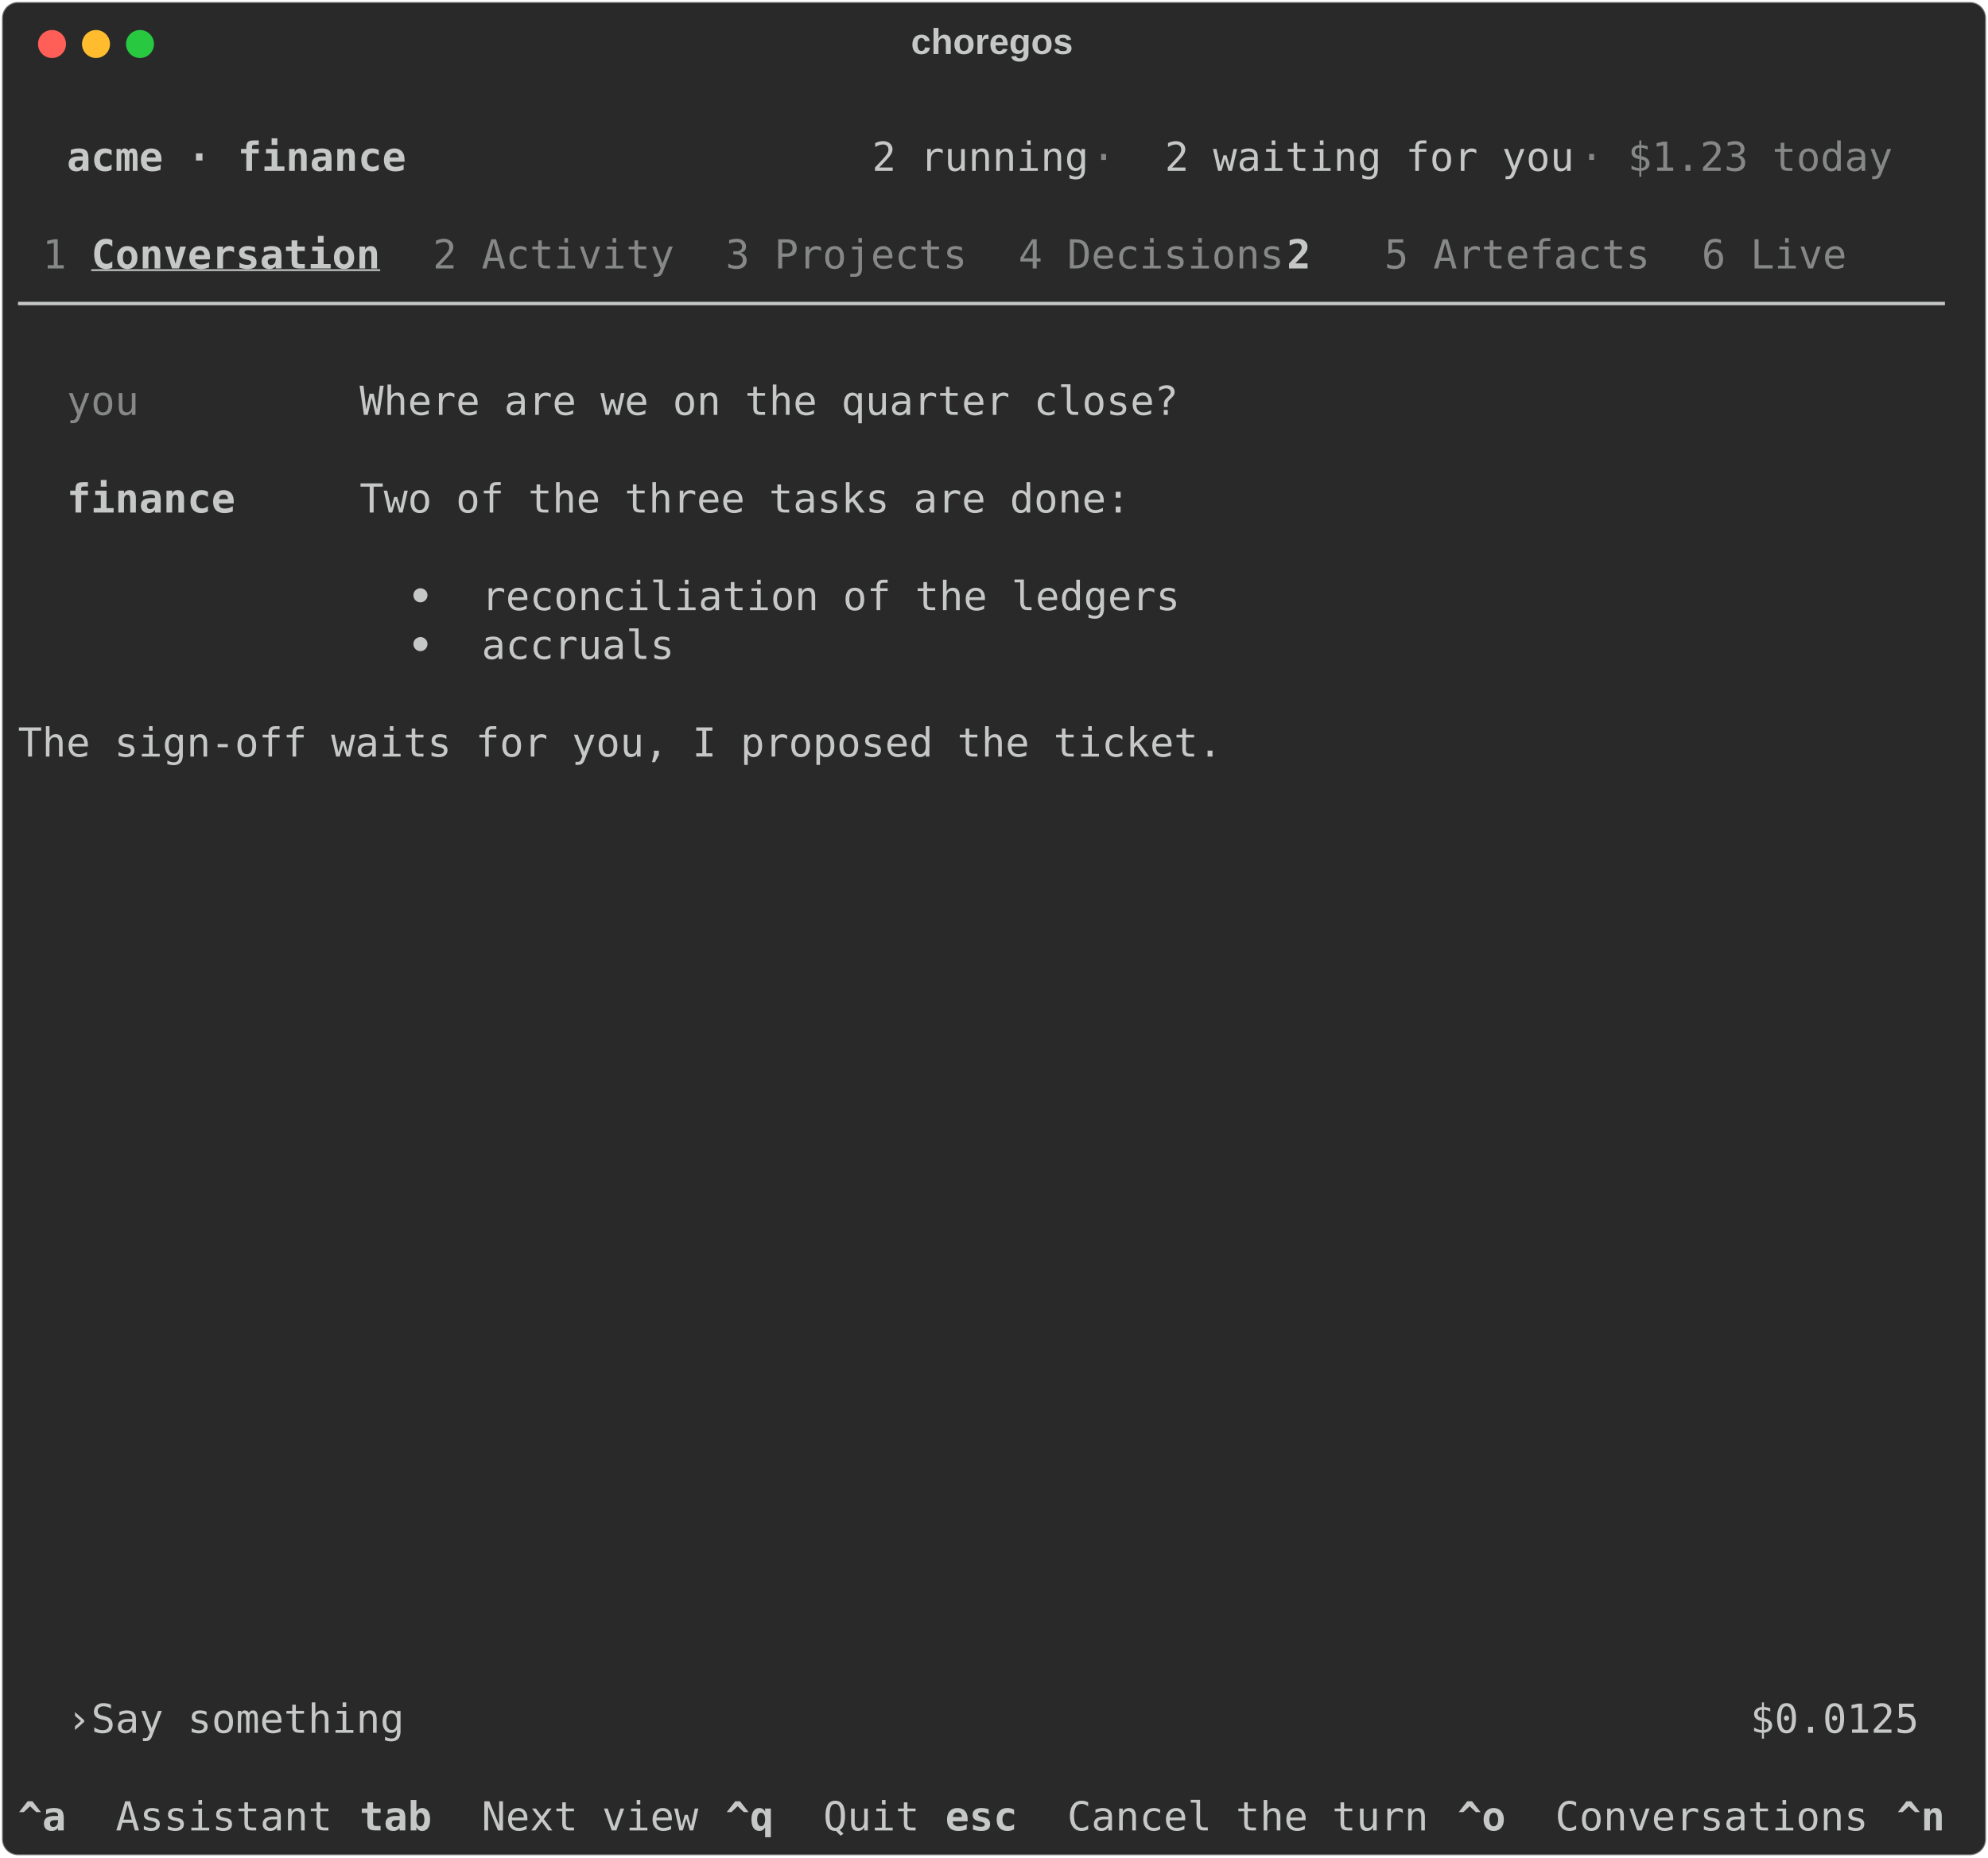
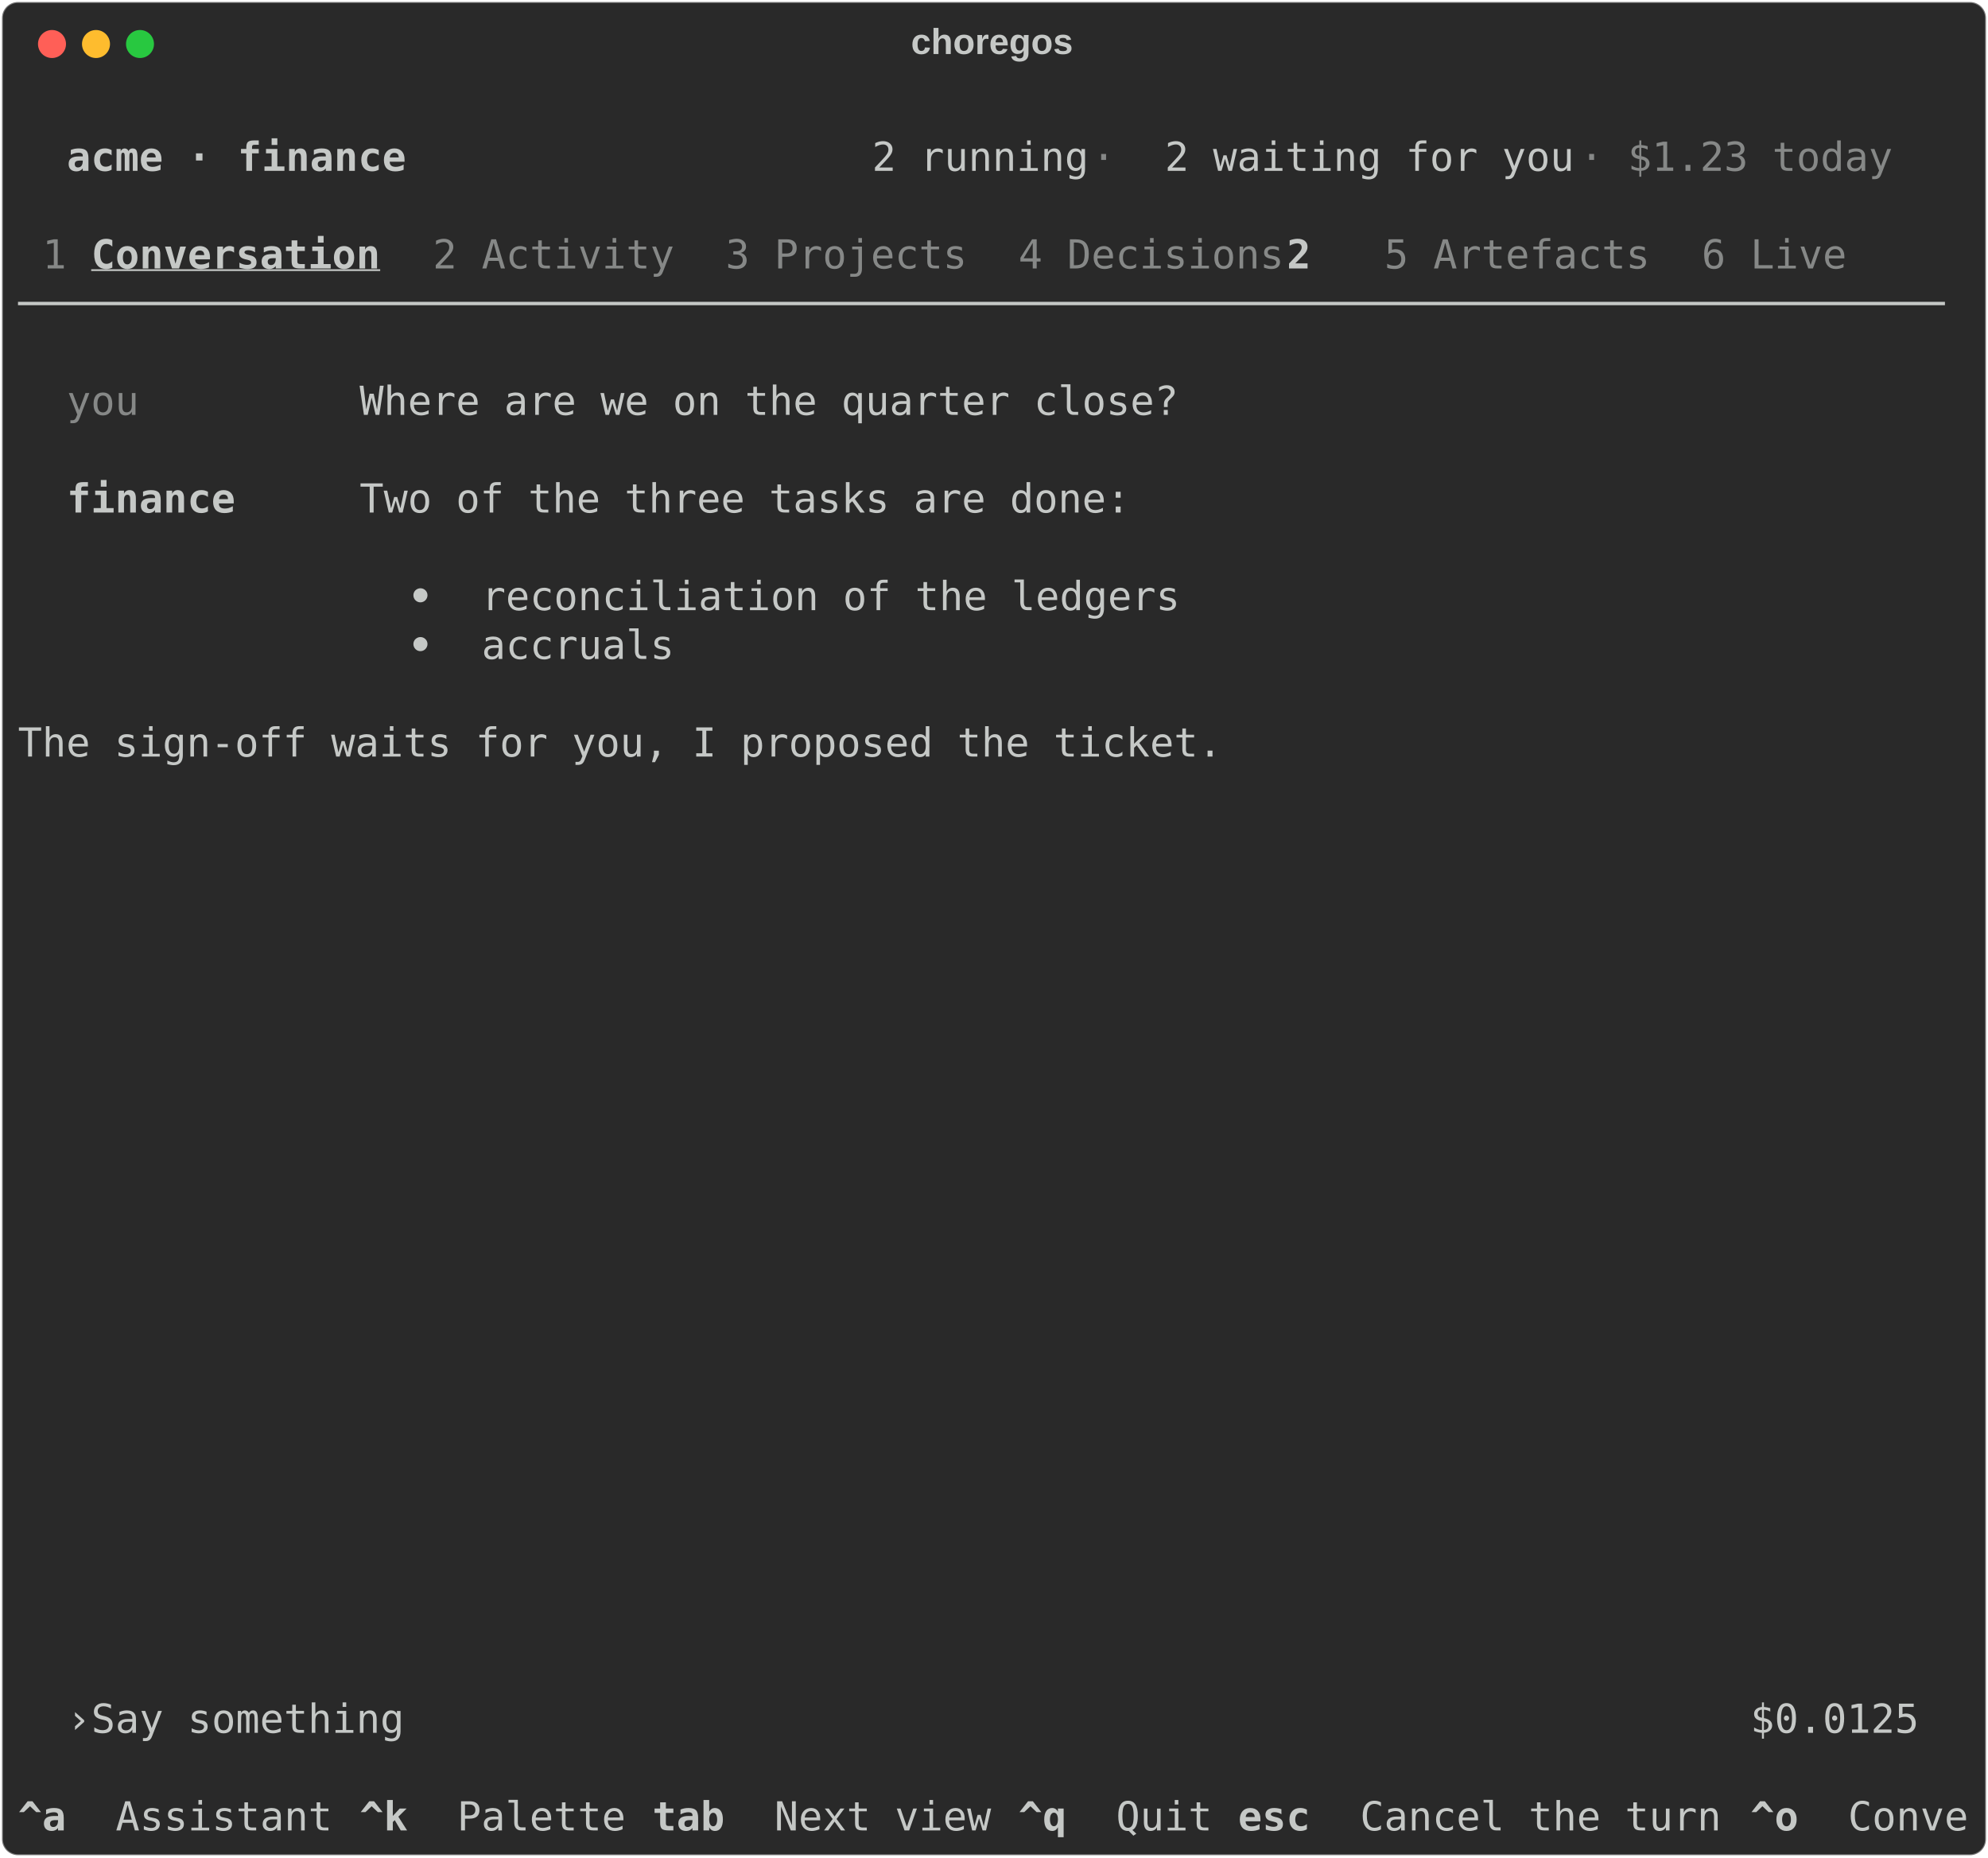
<svg xmlns="http://www.w3.org/2000/svg" class="rich-terminal" viewBox="0 0 994 928.4">
  <style>

    @font-face {
        font-family: "Fira Code";
        src: local("FiraCode-Regular"),
                url("https://cdnjs.cloudflare.com/ajax/libs/firacode/6.2.0/woff2/FiraCode-Regular.woff2") format("woff2"),
                url("https://cdnjs.cloudflare.com/ajax/libs/firacode/6.2.0/woff/FiraCode-Regular.woff") format("woff");
        font-style: normal;
        font-weight: 400;
    }
    @font-face {
        font-family: "Fira Code";
        src: local("FiraCode-Bold"),
                url("https://cdnjs.cloudflare.com/ajax/libs/firacode/6.2.0/woff2/FiraCode-Bold.woff2") format("woff2"),
                url("https://cdnjs.cloudflare.com/ajax/libs/firacode/6.2.0/woff/FiraCode-Bold.woff") format("woff");
        font-style: bold;
        font-weight: 700;
    }

-     .terminal-506473913-matrix {
+     .terminal-957960293-matrix {
        font-family: Fira Code, monospace;
        font-size: 20px;
        line-height: 24.4px;
        font-variant-east-asian: full-width;
    }

-     .terminal-506473913-title {
+     .terminal-957960293-title {
        font-size: 18px;
        font-weight: bold;
        font-family: arial;
    }

-     .terminal-506473913-r1 { fill: #c5c8c6 }
- .terminal-506473913-r2 { fill: #c5c8c6;font-weight: bold }
- .terminal-506473913-r3 { fill: #868887 }
- .terminal-506473913-r4 { fill: #c5c8c6;font-weight: bold;text-decoration: underline; }
+     .terminal-957960293-r1 { fill: #c5c8c6 }
+ .terminal-957960293-r2 { fill: #c5c8c6;font-weight: bold }
+ .terminal-957960293-r3 { fill: #868887 }
+ .terminal-957960293-r4 { fill: #c5c8c6;font-weight: bold;text-decoration: underline; }
    </style>
  <defs>
-     <clipPath id="terminal-506473913-clip-terminal">
+     <clipPath id="terminal-957960293-clip-terminal">
      <rect x="0" y="0" width="975.0" height="877.4" />
    </clipPath>
-     <clipPath id="terminal-506473913-line-0">
+     <clipPath id="terminal-957960293-line-0">
      <rect x="0" y="1.5" width="976" height="24.65" />
    </clipPath>
-     <clipPath id="terminal-506473913-line-1">
+     <clipPath id="terminal-957960293-line-1">
      <rect x="0" y="25.9" width="976" height="24.65" />
    </clipPath>
-     <clipPath id="terminal-506473913-line-2">
+     <clipPath id="terminal-957960293-line-2">
      <rect x="0" y="50.3" width="976" height="24.65" />
    </clipPath>
-     <clipPath id="terminal-506473913-line-3">
+     <clipPath id="terminal-957960293-line-3">
      <rect x="0" y="74.7" width="976" height="24.65" />
    </clipPath>
-     <clipPath id="terminal-506473913-line-4">
+     <clipPath id="terminal-957960293-line-4">
      <rect x="0" y="99.1" width="976" height="24.65" />
    </clipPath>
-     <clipPath id="terminal-506473913-line-5">
+     <clipPath id="terminal-957960293-line-5">
      <rect x="0" y="123.5" width="976" height="24.65" />
    </clipPath>
-     <clipPath id="terminal-506473913-line-6">
+     <clipPath id="terminal-957960293-line-6">
      <rect x="0" y="147.9" width="976" height="24.65" />
    </clipPath>
-     <clipPath id="terminal-506473913-line-7">
+     <clipPath id="terminal-957960293-line-7">
      <rect x="0" y="172.3" width="976" height="24.65" />
    </clipPath>
-     <clipPath id="terminal-506473913-line-8">
+     <clipPath id="terminal-957960293-line-8">
      <rect x="0" y="196.7" width="976" height="24.65" />
    </clipPath>
-     <clipPath id="terminal-506473913-line-9">
+     <clipPath id="terminal-957960293-line-9">
      <rect x="0" y="221.1" width="976" height="24.65" />
    </clipPath>
-     <clipPath id="terminal-506473913-line-10">
+     <clipPath id="terminal-957960293-line-10">
      <rect x="0" y="245.5" width="976" height="24.65" />
    </clipPath>
-     <clipPath id="terminal-506473913-line-11">
+     <clipPath id="terminal-957960293-line-11">
      <rect x="0" y="269.9" width="976" height="24.65" />
    </clipPath>
-     <clipPath id="terminal-506473913-line-12">
+     <clipPath id="terminal-957960293-line-12">
      <rect x="0" y="294.3" width="976" height="24.65" />
    </clipPath>
-     <clipPath id="terminal-506473913-line-13">
+     <clipPath id="terminal-957960293-line-13">
      <rect x="0" y="318.7" width="976" height="24.65" />
    </clipPath>
-     <clipPath id="terminal-506473913-line-14">
+     <clipPath id="terminal-957960293-line-14">
      <rect x="0" y="343.1" width="976" height="24.65" />
    </clipPath>
-     <clipPath id="terminal-506473913-line-15">
+     <clipPath id="terminal-957960293-line-15">
      <rect x="0" y="367.5" width="976" height="24.65" />
    </clipPath>
-     <clipPath id="terminal-506473913-line-16">
+     <clipPath id="terminal-957960293-line-16">
      <rect x="0" y="391.9" width="976" height="24.65" />
    </clipPath>
-     <clipPath id="terminal-506473913-line-17">
+     <clipPath id="terminal-957960293-line-17">
      <rect x="0" y="416.3" width="976" height="24.65" />
    </clipPath>
-     <clipPath id="terminal-506473913-line-18">
+     <clipPath id="terminal-957960293-line-18">
      <rect x="0" y="440.7" width="976" height="24.65" />
    </clipPath>
-     <clipPath id="terminal-506473913-line-19">
+     <clipPath id="terminal-957960293-line-19">
      <rect x="0" y="465.1" width="976" height="24.65" />
    </clipPath>
-     <clipPath id="terminal-506473913-line-20">
+     <clipPath id="terminal-957960293-line-20">
      <rect x="0" y="489.5" width="976" height="24.65" />
    </clipPath>
-     <clipPath id="terminal-506473913-line-21">
+     <clipPath id="terminal-957960293-line-21">
      <rect x="0" y="513.9" width="976" height="24.65" />
    </clipPath>
-     <clipPath id="terminal-506473913-line-22">
+     <clipPath id="terminal-957960293-line-22">
      <rect x="0" y="538.3" width="976" height="24.65" />
    </clipPath>
-     <clipPath id="terminal-506473913-line-23">
+     <clipPath id="terminal-957960293-line-23">
      <rect x="0" y="562.7" width="976" height="24.65" />
    </clipPath>
-     <clipPath id="terminal-506473913-line-24">
+     <clipPath id="terminal-957960293-line-24">
      <rect x="0" y="587.1" width="976" height="24.65" />
    </clipPath>
-     <clipPath id="terminal-506473913-line-25">
+     <clipPath id="terminal-957960293-line-25">
      <rect x="0" y="611.5" width="976" height="24.65" />
    </clipPath>
-     <clipPath id="terminal-506473913-line-26">
+     <clipPath id="terminal-957960293-line-26">
      <rect x="0" y="635.9" width="976" height="24.65" />
    </clipPath>
-     <clipPath id="terminal-506473913-line-27">
+     <clipPath id="terminal-957960293-line-27">
      <rect x="0" y="660.3" width="976" height="24.65" />
    </clipPath>
-     <clipPath id="terminal-506473913-line-28">
+     <clipPath id="terminal-957960293-line-28">
      <rect x="0" y="684.7" width="976" height="24.65" />
    </clipPath>
-     <clipPath id="terminal-506473913-line-29">
+     <clipPath id="terminal-957960293-line-29">
      <rect x="0" y="709.1" width="976" height="24.65" />
    </clipPath>
-     <clipPath id="terminal-506473913-line-30">
+     <clipPath id="terminal-957960293-line-30">
      <rect x="0" y="733.5" width="976" height="24.65" />
    </clipPath>
-     <clipPath id="terminal-506473913-line-31">
+     <clipPath id="terminal-957960293-line-31">
      <rect x="0" y="757.9" width="976" height="24.65" />
    </clipPath>
-     <clipPath id="terminal-506473913-line-32">
+     <clipPath id="terminal-957960293-line-32">
      <rect x="0" y="782.3" width="976" height="24.65" />
    </clipPath>
-     <clipPath id="terminal-506473913-line-33">
+     <clipPath id="terminal-957960293-line-33">
      <rect x="0" y="806.7" width="976" height="24.65" />
    </clipPath>
-     <clipPath id="terminal-506473913-line-34">
+     <clipPath id="terminal-957960293-line-34">
      <rect x="0" y="831.1" width="976" height="24.65" />
    </clipPath>
  </defs>
  <rect fill="#292929" stroke="rgba(255,255,255,0.35)" stroke-width="1" x="1" y="1" width="992" height="926.4" rx="8" />
-   <text class="terminal-506473913-title" fill="#c5c8c6" text-anchor="middle" x="496" y="27">choregos</text>
+   <text class="terminal-957960293-title" fill="#c5c8c6" text-anchor="middle" x="496" y="27">choregos</text>
  <g transform="translate(26,22)">
    <circle cx="0" cy="0" r="7" fill="#ff5f57" />
    <circle cx="22" cy="0" r="7" fill="#febc2e" />
    <circle cx="44" cy="0" r="7" fill="#28c840" />
  </g>
-   <g transform="translate(9, 41)" clip-path="url(#terminal-506473913-clip-terminal)">
-     <g class="terminal-506473913-matrix">
-       <text class="terminal-506473913-r1" x="976" y="20" textLength="12.2" clip-path="url(#terminal-506473913-line-0)">
- </text>
-       <text class="terminal-506473913-r2" x="24.4" y="44.4" textLength="85.4" clip-path="url(#terminal-506473913-line-1)">acme · </text>
-       <text class="terminal-506473913-r2" x="109.8" y="44.4" textLength="85.4" clip-path="url(#terminal-506473913-line-1)">finance</text>
-       <text class="terminal-506473913-r1" x="427" y="44.4" textLength="109.8" clip-path="url(#terminal-506473913-line-1)">2 running</text>
-       <text class="terminal-506473913-r3" x="536.8" y="44.4" textLength="36.6" clip-path="url(#terminal-506473913-line-1)"> · </text>
-       <text class="terminal-506473913-r1" x="573.4" y="44.4" textLength="207.4" clip-path="url(#terminal-506473913-line-1)">2 waiting for you</text>
-       <text class="terminal-506473913-r3" x="780.8" y="44.4" textLength="170.8" clip-path="url(#terminal-506473913-line-1)"> · $1.23 today</text>
-       <text class="terminal-506473913-r1" x="976" y="44.4" textLength="12.2" clip-path="url(#terminal-506473913-line-1)">
- </text>
-       <text class="terminal-506473913-r1" x="976" y="68.8" textLength="12.2" clip-path="url(#terminal-506473913-line-2)">
- </text>
-       <text class="terminal-506473913-r3" x="12.2" y="93.2" textLength="24.4" clip-path="url(#terminal-506473913-line-3)">1 </text>
-       <text class="terminal-506473913-r4" x="36.6" y="93.2" textLength="146.4" clip-path="url(#terminal-506473913-line-3)">Conversation</text>
-       <text class="terminal-506473913-r3" x="207.4" y="93.2" textLength="24.4" clip-path="url(#terminal-506473913-line-3)">2 </text>
-       <text class="terminal-506473913-r3" x="231.8" y="93.2" textLength="97.6" clip-path="url(#terminal-506473913-line-3)">Activity</text>
-       <text class="terminal-506473913-r3" x="353.8" y="93.2" textLength="24.4" clip-path="url(#terminal-506473913-line-3)">3 </text>
-       <text class="terminal-506473913-r3" x="378.2" y="93.2" textLength="97.6" clip-path="url(#terminal-506473913-line-3)">Projects</text>
-       <text class="terminal-506473913-r3" x="500.2" y="93.2" textLength="24.4" clip-path="url(#terminal-506473913-line-3)">4 </text>
-       <text class="terminal-506473913-r3" x="524.6" y="93.2" textLength="109.8" clip-path="url(#terminal-506473913-line-3)">Decisions</text>
-       <text class="terminal-506473913-r2" x="634.4" y="93.2" textLength="24.4" clip-path="url(#terminal-506473913-line-3)"> 2</text>
-       <text class="terminal-506473913-r3" x="683.2" y="93.2" textLength="24.4" clip-path="url(#terminal-506473913-line-3)">5 </text>
-       <text class="terminal-506473913-r3" x="707.6" y="93.2" textLength="109.8" clip-path="url(#terminal-506473913-line-3)">Artefacts</text>
-       <text class="terminal-506473913-r3" x="841.8" y="93.2" textLength="24.4" clip-path="url(#terminal-506473913-line-3)">6 </text>
-       <text class="terminal-506473913-r3" x="866.2" y="93.2" textLength="48.8" clip-path="url(#terminal-506473913-line-3)">Live</text>
-       <text class="terminal-506473913-r1" x="976" y="93.2" textLength="12.2" clip-path="url(#terminal-506473913-line-3)">
- </text>
-       <text class="terminal-506473913-r1" x="0" y="117.6" textLength="976" clip-path="url(#terminal-506473913-line-4)">────────────────────────────────────────────────────────────────────────────────</text>
-       <text class="terminal-506473913-r1" x="976" y="117.6" textLength="12.2" clip-path="url(#terminal-506473913-line-4)">
- </text>
-       <text class="terminal-506473913-r1" x="976" y="142" textLength="12.2" clip-path="url(#terminal-506473913-line-5)">
- </text>
-       <text class="terminal-506473913-r3" x="24.4" y="166.4" textLength="146.4" clip-path="url(#terminal-506473913-line-6)">you         </text>
-       <text class="terminal-506473913-r1" x="170.8" y="166.4" textLength="805.2" clip-path="url(#terminal-506473913-line-6)">  Where are we on the quarter close?                              </text>
-       <text class="terminal-506473913-r1" x="976" y="166.4" textLength="12.2" clip-path="url(#terminal-506473913-line-6)">
- </text>
-       <text class="terminal-506473913-r1" x="976" y="190.8" textLength="12.2" clip-path="url(#terminal-506473913-line-7)">
- </text>
-       <text class="terminal-506473913-r2" x="24.4" y="215.2" textLength="146.4" clip-path="url(#terminal-506473913-line-8)">finance     </text>
-       <text class="terminal-506473913-r1" x="170.8" y="215.2" textLength="805.2" clip-path="url(#terminal-506473913-line-8)">  Two of the three tasks are done:                                </text>
-       <text class="terminal-506473913-r1" x="976" y="215.2" textLength="12.2" clip-path="url(#terminal-506473913-line-8)">
- </text>
-       <text class="terminal-506473913-r1" x="976" y="239.6" textLength="12.2" clip-path="url(#terminal-506473913-line-9)">
- </text>
-       <text class="terminal-506473913-r2" x="195.2" y="264" textLength="36.6" clip-path="url(#terminal-506473913-line-10)"> • </text>
-       <text class="terminal-506473913-r1" x="231.8" y="264" textLength="744.2" clip-path="url(#terminal-506473913-line-10)">reconciliation of the ledgers                                </text>
-       <text class="terminal-506473913-r1" x="976" y="264" textLength="12.2" clip-path="url(#terminal-506473913-line-10)">
- </text>
-       <text class="terminal-506473913-r2" x="195.2" y="288.4" textLength="36.6" clip-path="url(#terminal-506473913-line-11)"> • </text>
-       <text class="terminal-506473913-r1" x="231.8" y="288.4" textLength="744.2" clip-path="url(#terminal-506473913-line-11)">accruals                                                     </text>
-       <text class="terminal-506473913-r1" x="976" y="288.4" textLength="12.2" clip-path="url(#terminal-506473913-line-11)">
- </text>
-       <text class="terminal-506473913-r1" x="976" y="312.8" textLength="12.2" clip-path="url(#terminal-506473913-line-12)">
- </text>
-       <text class="terminal-506473913-r1" x="0" y="337.2" textLength="976" clip-path="url(#terminal-506473913-line-13)">                The sign-off waits for you, I proposed the ticket.              </text>
-       <text class="terminal-506473913-r1" x="976" y="337.2" textLength="12.2" clip-path="url(#terminal-506473913-line-13)">
- </text>
-       <text class="terminal-506473913-r1" x="976" y="361.6" textLength="12.2" clip-path="url(#terminal-506473913-line-14)">
- </text>
-       <text class="terminal-506473913-r1" x="976" y="386" textLength="12.2" clip-path="url(#terminal-506473913-line-15)">
- </text>
-       <text class="terminal-506473913-r1" x="976" y="410.4" textLength="12.2" clip-path="url(#terminal-506473913-line-16)">
- </text>
-       <text class="terminal-506473913-r1" x="976" y="434.8" textLength="12.2" clip-path="url(#terminal-506473913-line-17)">
- </text>
-       <text class="terminal-506473913-r1" x="976" y="459.2" textLength="12.2" clip-path="url(#terminal-506473913-line-18)">
- </text>
-       <text class="terminal-506473913-r1" x="976" y="483.6" textLength="12.2" clip-path="url(#terminal-506473913-line-19)">
- </text>
-       <text class="terminal-506473913-r1" x="976" y="508" textLength="12.2" clip-path="url(#terminal-506473913-line-20)">
- </text>
-       <text class="terminal-506473913-r1" x="976" y="532.4" textLength="12.2" clip-path="url(#terminal-506473913-line-21)">
- </text>
-       <text class="terminal-506473913-r1" x="976" y="556.8" textLength="12.2" clip-path="url(#terminal-506473913-line-22)">
- </text>
-       <text class="terminal-506473913-r1" x="976" y="581.2" textLength="12.2" clip-path="url(#terminal-506473913-line-23)">
- </text>
-       <text class="terminal-506473913-r1" x="976" y="605.6" textLength="12.2" clip-path="url(#terminal-506473913-line-24)">
- </text>
-       <text class="terminal-506473913-r1" x="976" y="630" textLength="12.2" clip-path="url(#terminal-506473913-line-25)">
- </text>
-       <text class="terminal-506473913-r1" x="976" y="654.4" textLength="12.2" clip-path="url(#terminal-506473913-line-26)">
- </text>
-       <text class="terminal-506473913-r1" x="976" y="678.8" textLength="12.2" clip-path="url(#terminal-506473913-line-27)">
- </text>
-       <text class="terminal-506473913-r1" x="976" y="703.2" textLength="12.2" clip-path="url(#terminal-506473913-line-28)">
- </text>
-       <text class="terminal-506473913-r1" x="976" y="727.6" textLength="12.2" clip-path="url(#terminal-506473913-line-29)">
- </text>
-       <text class="terminal-506473913-r1" x="976" y="752" textLength="12.2" clip-path="url(#terminal-506473913-line-30)">
- </text>
-       <text class="terminal-506473913-r1" x="976" y="776.4" textLength="12.2" clip-path="url(#terminal-506473913-line-31)">
- </text>
-       <text class="terminal-506473913-r1" x="976" y="800.8" textLength="12.2" clip-path="url(#terminal-506473913-line-32)">
- </text>
-       <text class="terminal-506473913-r1" x="24.4" y="825.2" textLength="12.2" clip-path="url(#terminal-506473913-line-33)">›</text>
-       <text class="terminal-506473913-r1" x="36.6" y="825.2" textLength="829.6" clip-path="url(#terminal-506473913-line-33)"> Say something                                                      </text>
-       <text class="terminal-506473913-r1" x="866.2" y="825.2" textLength="85.4" clip-path="url(#terminal-506473913-line-33)">$0.0125</text>
-       <text class="terminal-506473913-r1" x="976" y="825.2" textLength="12.2" clip-path="url(#terminal-506473913-line-33)">
- </text>
-       <text class="terminal-506473913-r1" x="976" y="849.6" textLength="12.2" clip-path="url(#terminal-506473913-line-34)">
- </text>
-       <text class="terminal-506473913-r2" x="0" y="874" textLength="48.8" clip-path="url(#terminal-506473913-line-35)"> ^a </text>
-       <text class="terminal-506473913-r1" x="48.8" y="874" textLength="122" clip-path="url(#terminal-506473913-line-35)">Assistant </text>
-       <text class="terminal-506473913-r2" x="170.8" y="874" textLength="61" clip-path="url(#terminal-506473913-line-35)"> tab </text>
-       <text class="terminal-506473913-r1" x="231.8" y="874" textLength="122" clip-path="url(#terminal-506473913-line-35)">Next view </text>
-       <text class="terminal-506473913-r2" x="353.8" y="874" textLength="48.8" clip-path="url(#terminal-506473913-line-35)"> ^q </text>
-       <text class="terminal-506473913-r1" x="402.6" y="874" textLength="61" clip-path="url(#terminal-506473913-line-35)">Quit </text>
-       <text class="terminal-506473913-r2" x="463.6" y="874" textLength="61" clip-path="url(#terminal-506473913-line-35)"> esc </text>
-       <text class="terminal-506473913-r1" x="524.6" y="874" textLength="195.2" clip-path="url(#terminal-506473913-line-35)">Cancel the turn </text>
-       <text class="terminal-506473913-r2" x="719.8" y="874" textLength="48.8" clip-path="url(#terminal-506473913-line-35)"> ^o </text>
-       <text class="terminal-506473913-r1" x="768.6" y="874" textLength="170.8" clip-path="url(#terminal-506473913-line-35)">Conversations </text>
-       <text class="terminal-506473913-r2" x="939.4" y="874" textLength="36.6" clip-path="url(#terminal-506473913-line-35)"> ^n</text>
+   <g transform="translate(9, 41)" clip-path="url(#terminal-957960293-clip-terminal)">
+     <g class="terminal-957960293-matrix">
+       <text class="terminal-957960293-r1" x="976" y="20" textLength="12.2" clip-path="url(#terminal-957960293-line-0)">
+ </text>
+       <text class="terminal-957960293-r2" x="24.4" y="44.4" textLength="85.4" clip-path="url(#terminal-957960293-line-1)">acme · </text>
+       <text class="terminal-957960293-r2" x="109.8" y="44.4" textLength="85.4" clip-path="url(#terminal-957960293-line-1)">finance</text>
+       <text class="terminal-957960293-r1" x="427" y="44.4" textLength="109.8" clip-path="url(#terminal-957960293-line-1)">2 running</text>
+       <text class="terminal-957960293-r3" x="536.8" y="44.4" textLength="36.6" clip-path="url(#terminal-957960293-line-1)"> · </text>
+       <text class="terminal-957960293-r1" x="573.4" y="44.4" textLength="207.4" clip-path="url(#terminal-957960293-line-1)">2 waiting for you</text>
+       <text class="terminal-957960293-r3" x="780.8" y="44.4" textLength="170.8" clip-path="url(#terminal-957960293-line-1)"> · $1.23 today</text>
+       <text class="terminal-957960293-r1" x="976" y="44.4" textLength="12.2" clip-path="url(#terminal-957960293-line-1)">
+ </text>
+       <text class="terminal-957960293-r1" x="976" y="68.8" textLength="12.2" clip-path="url(#terminal-957960293-line-2)">
+ </text>
+       <text class="terminal-957960293-r3" x="12.2" y="93.2" textLength="24.4" clip-path="url(#terminal-957960293-line-3)">1 </text>
+       <text class="terminal-957960293-r4" x="36.6" y="93.2" textLength="146.4" clip-path="url(#terminal-957960293-line-3)">Conversation</text>
+       <text class="terminal-957960293-r3" x="207.4" y="93.2" textLength="24.4" clip-path="url(#terminal-957960293-line-3)">2 </text>
+       <text class="terminal-957960293-r3" x="231.8" y="93.2" textLength="97.6" clip-path="url(#terminal-957960293-line-3)">Activity</text>
+       <text class="terminal-957960293-r3" x="353.8" y="93.2" textLength="24.4" clip-path="url(#terminal-957960293-line-3)">3 </text>
+       <text class="terminal-957960293-r3" x="378.2" y="93.2" textLength="97.6" clip-path="url(#terminal-957960293-line-3)">Projects</text>
+       <text class="terminal-957960293-r3" x="500.2" y="93.2" textLength="24.4" clip-path="url(#terminal-957960293-line-3)">4 </text>
+       <text class="terminal-957960293-r3" x="524.6" y="93.2" textLength="109.8" clip-path="url(#terminal-957960293-line-3)">Decisions</text>
+       <text class="terminal-957960293-r2" x="634.4" y="93.2" textLength="24.4" clip-path="url(#terminal-957960293-line-3)"> 2</text>
+       <text class="terminal-957960293-r3" x="683.2" y="93.2" textLength="24.4" clip-path="url(#terminal-957960293-line-3)">5 </text>
+       <text class="terminal-957960293-r3" x="707.6" y="93.2" textLength="109.8" clip-path="url(#terminal-957960293-line-3)">Artefacts</text>
+       <text class="terminal-957960293-r3" x="841.8" y="93.2" textLength="24.4" clip-path="url(#terminal-957960293-line-3)">6 </text>
+       <text class="terminal-957960293-r3" x="866.2" y="93.2" textLength="48.8" clip-path="url(#terminal-957960293-line-3)">Live</text>
+       <text class="terminal-957960293-r1" x="976" y="93.2" textLength="12.2" clip-path="url(#terminal-957960293-line-3)">
+ </text>
+       <text class="terminal-957960293-r1" x="0" y="117.6" textLength="976" clip-path="url(#terminal-957960293-line-4)">────────────────────────────────────────────────────────────────────────────────</text>
+       <text class="terminal-957960293-r1" x="976" y="117.6" textLength="12.2" clip-path="url(#terminal-957960293-line-4)">
+ </text>
+       <text class="terminal-957960293-r1" x="976" y="142" textLength="12.2" clip-path="url(#terminal-957960293-line-5)">
+ </text>
+       <text class="terminal-957960293-r3" x="24.4" y="166.4" textLength="146.4" clip-path="url(#terminal-957960293-line-6)">you         </text>
+       <text class="terminal-957960293-r1" x="170.8" y="166.4" textLength="805.2" clip-path="url(#terminal-957960293-line-6)">  Where are we on the quarter close?                              </text>
+       <text class="terminal-957960293-r1" x="976" y="166.4" textLength="12.2" clip-path="url(#terminal-957960293-line-6)">
+ </text>
+       <text class="terminal-957960293-r1" x="976" y="190.8" textLength="12.2" clip-path="url(#terminal-957960293-line-7)">
+ </text>
+       <text class="terminal-957960293-r2" x="24.4" y="215.2" textLength="146.4" clip-path="url(#terminal-957960293-line-8)">finance     </text>
+       <text class="terminal-957960293-r1" x="170.8" y="215.2" textLength="805.2" clip-path="url(#terminal-957960293-line-8)">  Two of the three tasks are done:                                </text>
+       <text class="terminal-957960293-r1" x="976" y="215.2" textLength="12.2" clip-path="url(#terminal-957960293-line-8)">
+ </text>
+       <text class="terminal-957960293-r1" x="976" y="239.6" textLength="12.2" clip-path="url(#terminal-957960293-line-9)">
+ </text>
+       <text class="terminal-957960293-r2" x="195.2" y="264" textLength="36.6" clip-path="url(#terminal-957960293-line-10)"> • </text>
+       <text class="terminal-957960293-r1" x="231.8" y="264" textLength="744.2" clip-path="url(#terminal-957960293-line-10)">reconciliation of the ledgers                                </text>
+       <text class="terminal-957960293-r1" x="976" y="264" textLength="12.2" clip-path="url(#terminal-957960293-line-10)">
+ </text>
+       <text class="terminal-957960293-r2" x="195.2" y="288.4" textLength="36.6" clip-path="url(#terminal-957960293-line-11)"> • </text>
+       <text class="terminal-957960293-r1" x="231.8" y="288.4" textLength="744.2" clip-path="url(#terminal-957960293-line-11)">accruals                                                     </text>
+       <text class="terminal-957960293-r1" x="976" y="288.4" textLength="12.2" clip-path="url(#terminal-957960293-line-11)">
+ </text>
+       <text class="terminal-957960293-r1" x="976" y="312.8" textLength="12.2" clip-path="url(#terminal-957960293-line-12)">
+ </text>
+       <text class="terminal-957960293-r1" x="0" y="337.2" textLength="976" clip-path="url(#terminal-957960293-line-13)">                The sign-off waits for you, I proposed the ticket.              </text>
+       <text class="terminal-957960293-r1" x="976" y="337.2" textLength="12.2" clip-path="url(#terminal-957960293-line-13)">
+ </text>
+       <text class="terminal-957960293-r1" x="976" y="361.6" textLength="12.2" clip-path="url(#terminal-957960293-line-14)">
+ </text>
+       <text class="terminal-957960293-r1" x="976" y="386" textLength="12.2" clip-path="url(#terminal-957960293-line-15)">
+ </text>
+       <text class="terminal-957960293-r1" x="976" y="410.4" textLength="12.2" clip-path="url(#terminal-957960293-line-16)">
+ </text>
+       <text class="terminal-957960293-r1" x="976" y="434.8" textLength="12.2" clip-path="url(#terminal-957960293-line-17)">
+ </text>
+       <text class="terminal-957960293-r1" x="976" y="459.2" textLength="12.2" clip-path="url(#terminal-957960293-line-18)">
+ </text>
+       <text class="terminal-957960293-r1" x="976" y="483.6" textLength="12.2" clip-path="url(#terminal-957960293-line-19)">
+ </text>
+       <text class="terminal-957960293-r1" x="976" y="508" textLength="12.2" clip-path="url(#terminal-957960293-line-20)">
+ </text>
+       <text class="terminal-957960293-r1" x="976" y="532.4" textLength="12.2" clip-path="url(#terminal-957960293-line-21)">
+ </text>
+       <text class="terminal-957960293-r1" x="976" y="556.8" textLength="12.2" clip-path="url(#terminal-957960293-line-22)">
+ </text>
+       <text class="terminal-957960293-r1" x="976" y="581.2" textLength="12.2" clip-path="url(#terminal-957960293-line-23)">
+ </text>
+       <text class="terminal-957960293-r1" x="976" y="605.6" textLength="12.2" clip-path="url(#terminal-957960293-line-24)">
+ </text>
+       <text class="terminal-957960293-r1" x="976" y="630" textLength="12.2" clip-path="url(#terminal-957960293-line-25)">
+ </text>
+       <text class="terminal-957960293-r1" x="976" y="654.4" textLength="12.2" clip-path="url(#terminal-957960293-line-26)">
+ </text>
+       <text class="terminal-957960293-r1" x="976" y="678.8" textLength="12.2" clip-path="url(#terminal-957960293-line-27)">
+ </text>
+       <text class="terminal-957960293-r1" x="976" y="703.2" textLength="12.2" clip-path="url(#terminal-957960293-line-28)">
+ </text>
+       <text class="terminal-957960293-r1" x="976" y="727.6" textLength="12.2" clip-path="url(#terminal-957960293-line-29)">
+ </text>
+       <text class="terminal-957960293-r1" x="976" y="752" textLength="12.2" clip-path="url(#terminal-957960293-line-30)">
+ </text>
+       <text class="terminal-957960293-r1" x="976" y="776.4" textLength="12.2" clip-path="url(#terminal-957960293-line-31)">
+ </text>
+       <text class="terminal-957960293-r1" x="976" y="800.8" textLength="12.2" clip-path="url(#terminal-957960293-line-32)">
+ </text>
+       <text class="terminal-957960293-r1" x="24.4" y="825.2" textLength="12.2" clip-path="url(#terminal-957960293-line-33)">›</text>
+       <text class="terminal-957960293-r1" x="36.6" y="825.2" textLength="829.6" clip-path="url(#terminal-957960293-line-33)"> Say something                                                      </text>
+       <text class="terminal-957960293-r1" x="866.2" y="825.2" textLength="85.4" clip-path="url(#terminal-957960293-line-33)">$0.0125</text>
+       <text class="terminal-957960293-r1" x="976" y="825.2" textLength="12.2" clip-path="url(#terminal-957960293-line-33)">
+ </text>
+       <text class="terminal-957960293-r1" x="976" y="849.6" textLength="12.2" clip-path="url(#terminal-957960293-line-34)">
+ </text>
+       <text class="terminal-957960293-r2" x="0" y="874" textLength="48.8" clip-path="url(#terminal-957960293-line-35)"> ^a </text>
+       <text class="terminal-957960293-r1" x="48.8" y="874" textLength="122" clip-path="url(#terminal-957960293-line-35)">Assistant </text>
+       <text class="terminal-957960293-r2" x="170.8" y="874" textLength="48.8" clip-path="url(#terminal-957960293-line-35)"> ^k </text>
+       <text class="terminal-957960293-r1" x="219.6" y="874" textLength="97.6" clip-path="url(#terminal-957960293-line-35)">Palette </text>
+       <text class="terminal-957960293-r2" x="317.2" y="874" textLength="61" clip-path="url(#terminal-957960293-line-35)"> tab </text>
+       <text class="terminal-957960293-r1" x="378.2" y="874" textLength="122" clip-path="url(#terminal-957960293-line-35)">Next view </text>
+       <text class="terminal-957960293-r2" x="500.2" y="874" textLength="48.8" clip-path="url(#terminal-957960293-line-35)"> ^q </text>
+       <text class="terminal-957960293-r1" x="549" y="874" textLength="61" clip-path="url(#terminal-957960293-line-35)">Quit </text>
+       <text class="terminal-957960293-r2" x="610" y="874" textLength="61" clip-path="url(#terminal-957960293-line-35)"> esc </text>
+       <text class="terminal-957960293-r1" x="671" y="874" textLength="195.2" clip-path="url(#terminal-957960293-line-35)">Cancel the turn </text>
+       <text class="terminal-957960293-r2" x="866.2" y="874" textLength="48.8" clip-path="url(#terminal-957960293-line-35)"> ^o </text>
+       <text class="terminal-957960293-r1" x="915" y="874" textLength="61" clip-path="url(#terminal-957960293-line-35)">Conve</text>
    </g>
  </g>
</svg>
